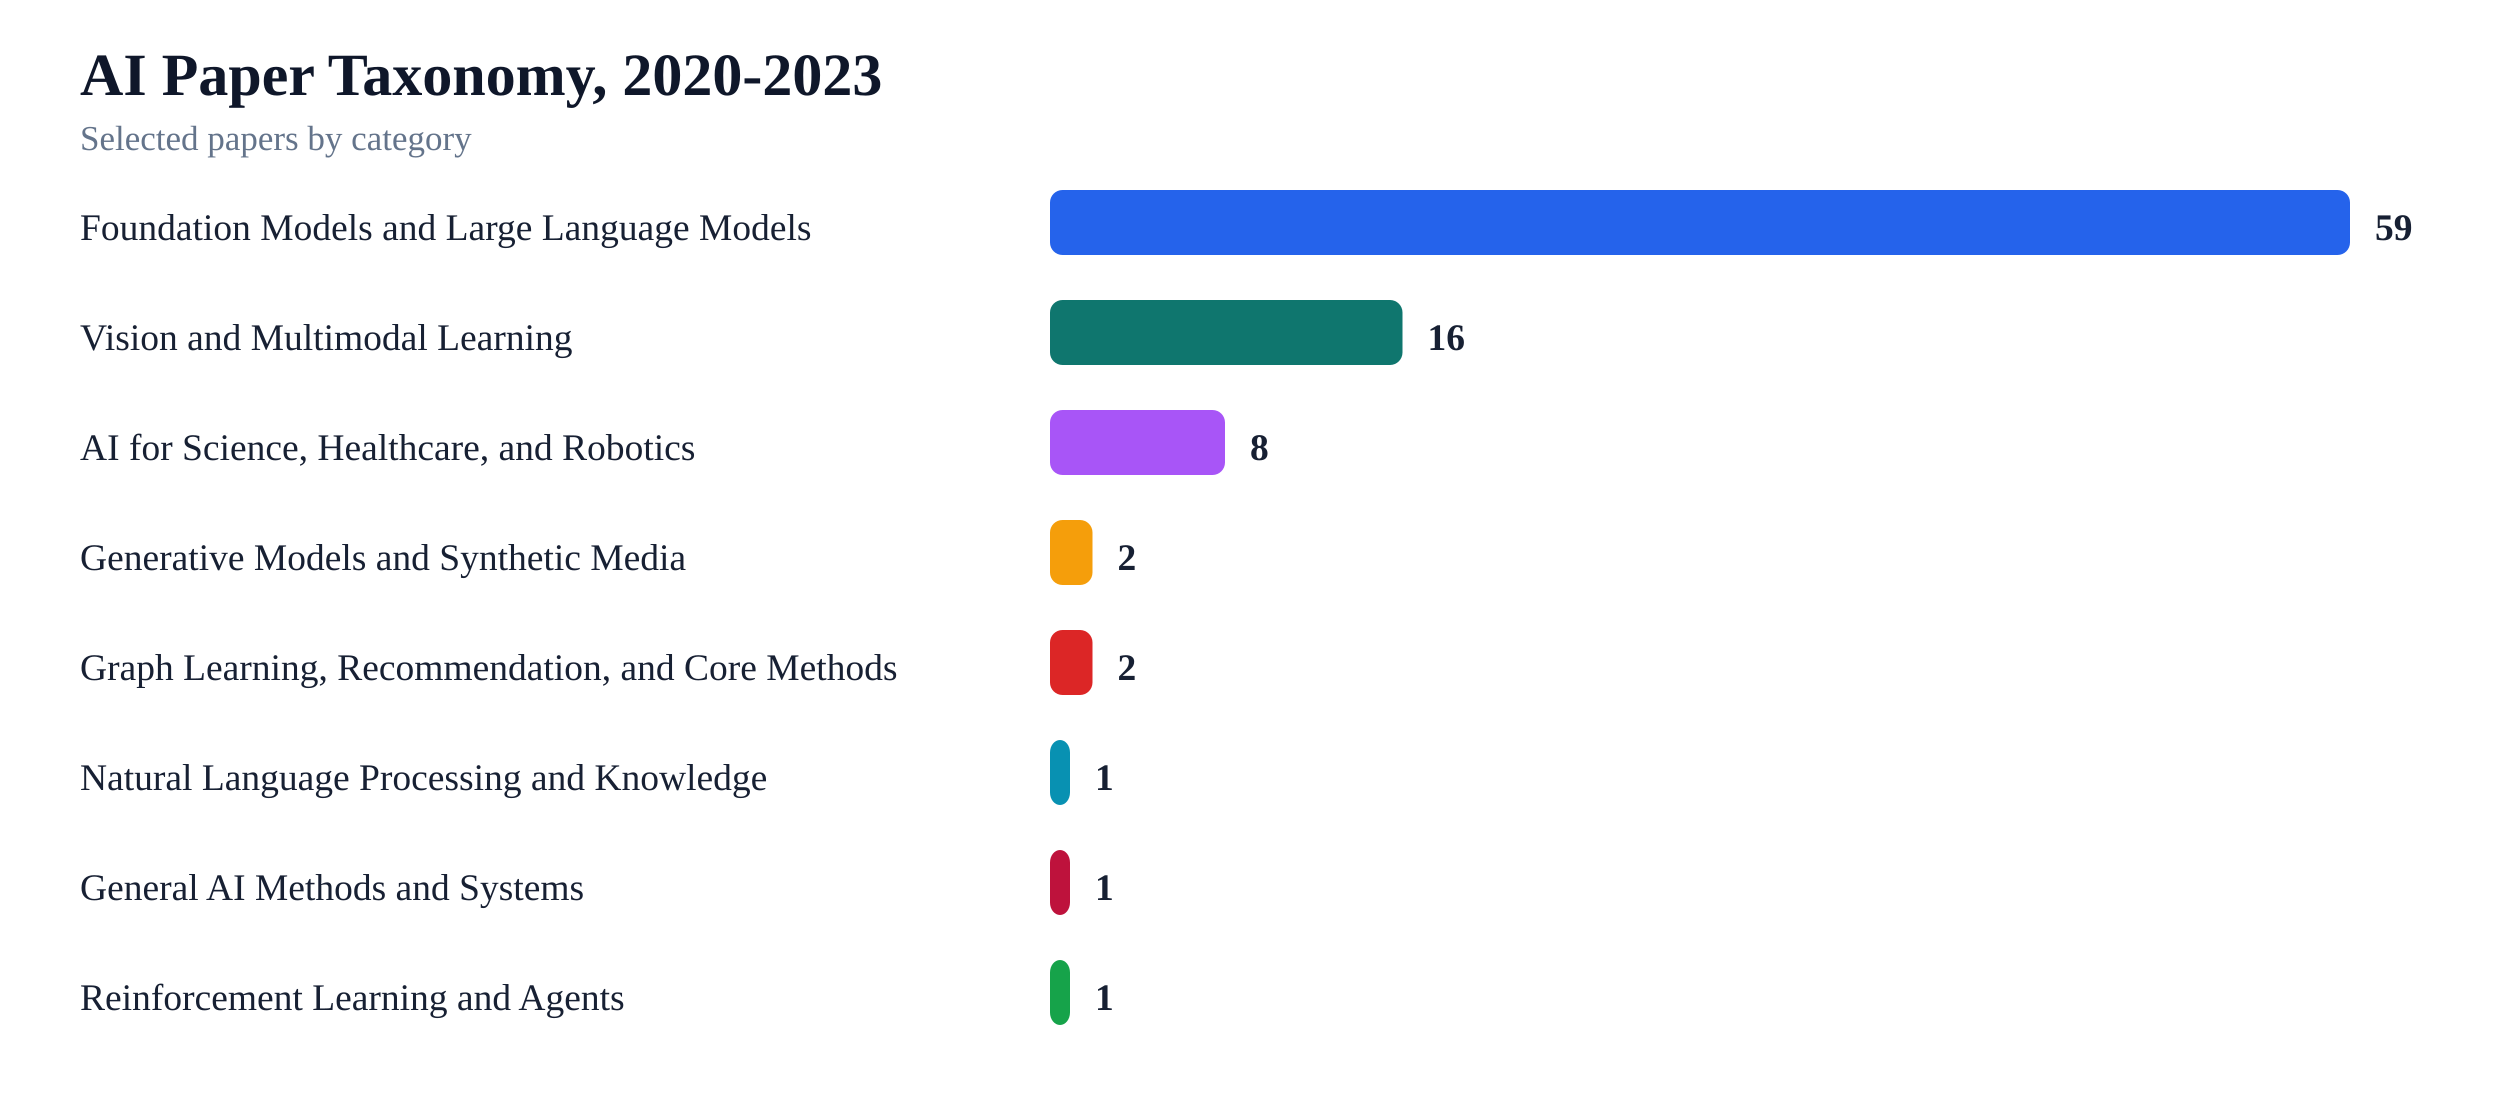
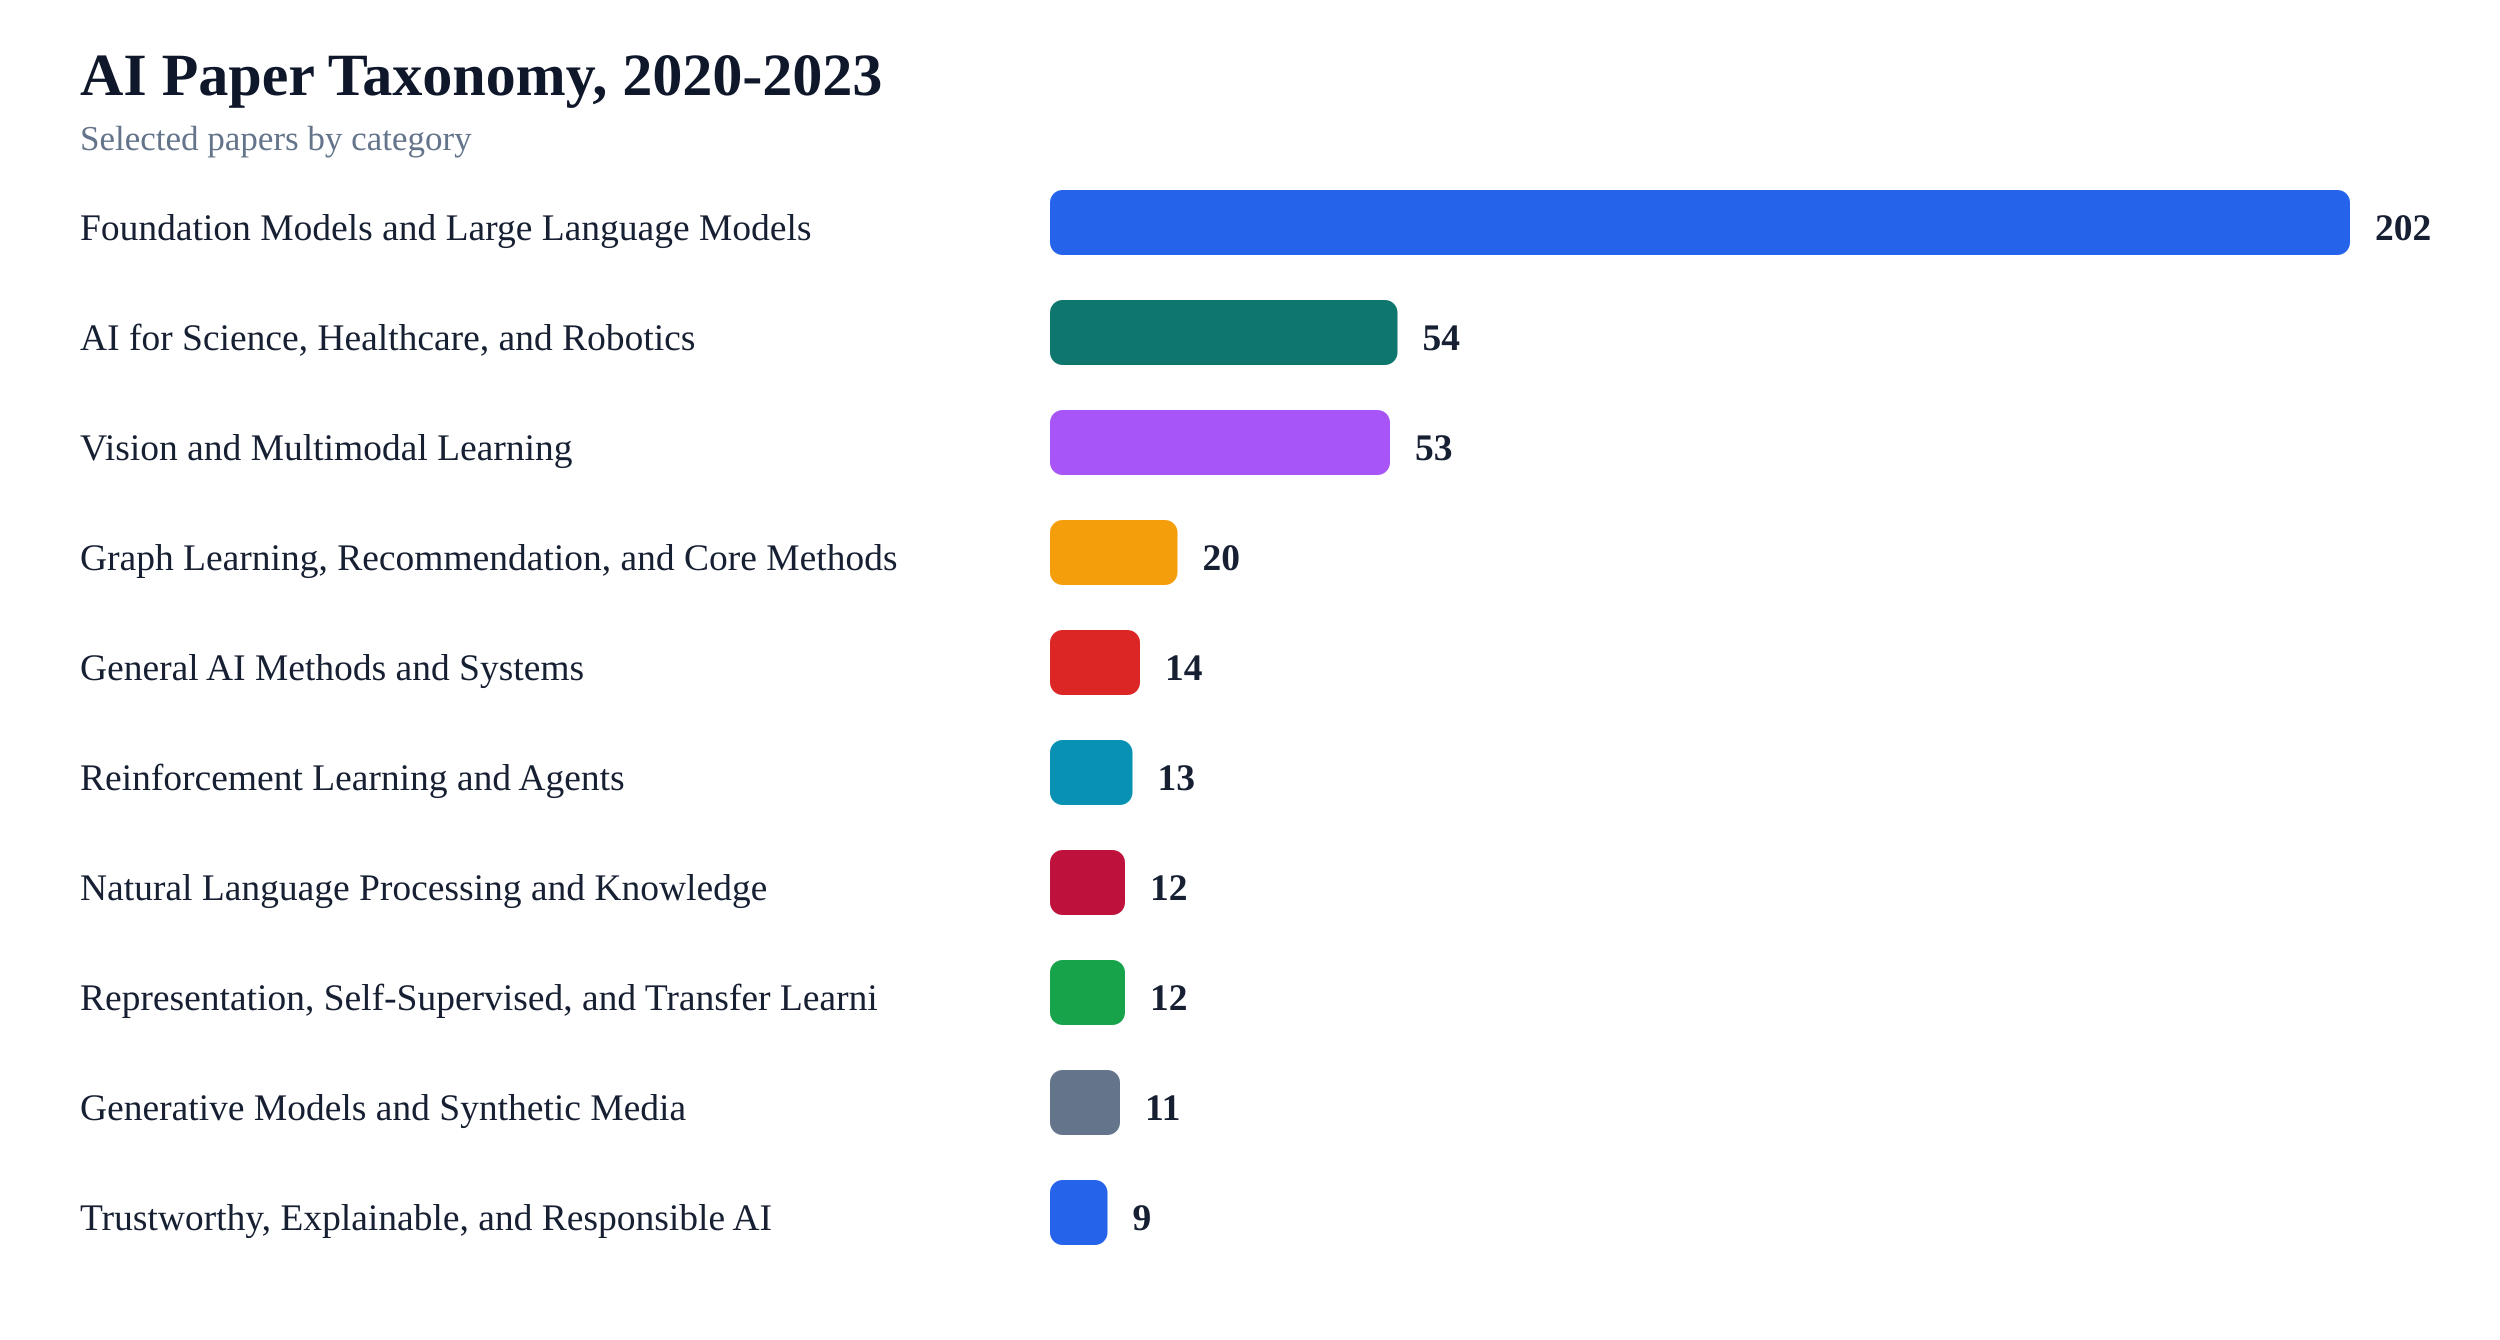
- <svg xmlns="http://www.w3.org/2000/svg" width="1000" height="448" viewBox="0 0 1000 448" role="img" aria-label="Category distribution 2020-2023">
+ <svg xmlns="http://www.w3.org/2000/svg" width="1000" height="536" viewBox="0 0 1000 536" role="img" aria-label="Category distribution 2020-2023">
  <rect width="100%" height="100%" fill="#ffffff" />
  <text x="32" y="38" fill="#0f172a" font-size="24" font-weight="800">AI Paper Taxonomy, 2020-2023</text>
  <text x="32" y="60" fill="#64748b" font-size="14">Selected papers by category</text>
  <text x="32" y="96" fill="#172033" font-size="15">Foundation Models and Large Language Models</text>
  <rect x="420" y="76" width="520" height="26" rx="5" fill="#2563eb" />
-   <text x="950" y="96" fill="#172033" font-size="15" font-weight="700">59</text>
-   <text x="32" y="140" fill="#172033" font-size="15">Vision and Multimodal Learning</text>
-   <rect x="420" y="120" width="141" height="26" rx="5" fill="#0f766e" />
-   <text x="571" y="140" fill="#172033" font-size="15" font-weight="700">16</text>
-   <text x="32" y="184" fill="#172033" font-size="15">AI for Science, Healthcare, and Robotics</text>
-   <rect x="420" y="164" width="70" height="26" rx="5" fill="#a855f7" />
-   <text x="500" y="184" fill="#172033" font-size="15" font-weight="700">8</text>
-   <text x="32" y="228" fill="#172033" font-size="15">Generative Models and Synthetic Media</text>
-   <rect x="420" y="208" width="17" height="26" rx="5" fill="#f59e0b" />
-   <text x="447" y="228" fill="#172033" font-size="15" font-weight="700">2</text>
-   <text x="32" y="272" fill="#172033" font-size="15">Graph Learning, Recommendation, and Core Methods</text>
-   <rect x="420" y="252" width="17" height="26" rx="5" fill="#dc2626" />
-   <text x="447" y="272" fill="#172033" font-size="15" font-weight="700">2</text>
-   <text x="32" y="316" fill="#172033" font-size="15">Natural Language Processing and Knowledge</text>
-   <rect x="420" y="296" width="8" height="26" rx="5" fill="#0891b2" />
-   <text x="438" y="316" fill="#172033" font-size="15" font-weight="700">1</text>
-   <text x="32" y="360" fill="#172033" font-size="15">General AI Methods and Systems</text>
-   <rect x="420" y="340" width="8" height="26" rx="5" fill="#be123c" />
-   <text x="438" y="360" fill="#172033" font-size="15" font-weight="700">1</text>
-   <text x="32" y="404" fill="#172033" font-size="15">Reinforcement Learning and Agents</text>
-   <rect x="420" y="384" width="8" height="26" rx="5" fill="#16a34a" />
-   <text x="438" y="404" fill="#172033" font-size="15" font-weight="700">1</text>
+   <text x="950" y="96" fill="#172033" font-size="15" font-weight="700">202</text>
+   <text x="32" y="140" fill="#172033" font-size="15">AI for Science, Healthcare, and Robotics</text>
+   <rect x="420" y="120" width="139" height="26" rx="5" fill="#0f766e" />
+   <text x="569" y="140" fill="#172033" font-size="15" font-weight="700">54</text>
+   <text x="32" y="184" fill="#172033" font-size="15">Vision and Multimodal Learning</text>
+   <rect x="420" y="164" width="136" height="26" rx="5" fill="#a855f7" />
+   <text x="566" y="184" fill="#172033" font-size="15" font-weight="700">53</text>
+   <text x="32" y="228" fill="#172033" font-size="15">Graph Learning, Recommendation, and Core Methods</text>
+   <rect x="420" y="208" width="51" height="26" rx="5" fill="#f59e0b" />
+   <text x="481" y="228" fill="#172033" font-size="15" font-weight="700">20</text>
+   <text x="32" y="272" fill="#172033" font-size="15">General AI Methods and Systems</text>
+   <rect x="420" y="252" width="36" height="26" rx="5" fill="#dc2626" />
+   <text x="466" y="272" fill="#172033" font-size="15" font-weight="700">14</text>
+   <text x="32" y="316" fill="#172033" font-size="15">Reinforcement Learning and Agents</text>
+   <rect x="420" y="296" width="33" height="26" rx="5" fill="#0891b2" />
+   <text x="463" y="316" fill="#172033" font-size="15" font-weight="700">13</text>
+   <text x="32" y="360" fill="#172033" font-size="15">Natural Language Processing and Knowledge</text>
+   <rect x="420" y="340" width="30" height="26" rx="5" fill="#be123c" />
+   <text x="460" y="360" fill="#172033" font-size="15" font-weight="700">12</text>
+   <text x="32" y="404" fill="#172033" font-size="15">Representation, Self-Supervised, and Transfer Learni</text>
+   <rect x="420" y="384" width="30" height="26" rx="5" fill="#16a34a" />
+   <text x="460" y="404" fill="#172033" font-size="15" font-weight="700">12</text>
+   <text x="32" y="448" fill="#172033" font-size="15">Generative Models and Synthetic Media</text>
+   <rect x="420" y="428" width="28" height="26" rx="5" fill="#64748b" />
+   <text x="458" y="448" fill="#172033" font-size="15" font-weight="700">11</text>
+   <text x="32" y="492" fill="#172033" font-size="15">Trustworthy, Explainable, and Responsible AI</text>
+   <rect x="420" y="472" width="23" height="26" rx="5" fill="#2563eb" />
+   <text x="453" y="492" fill="#172033" font-size="15" font-weight="700">9</text>
</svg>
